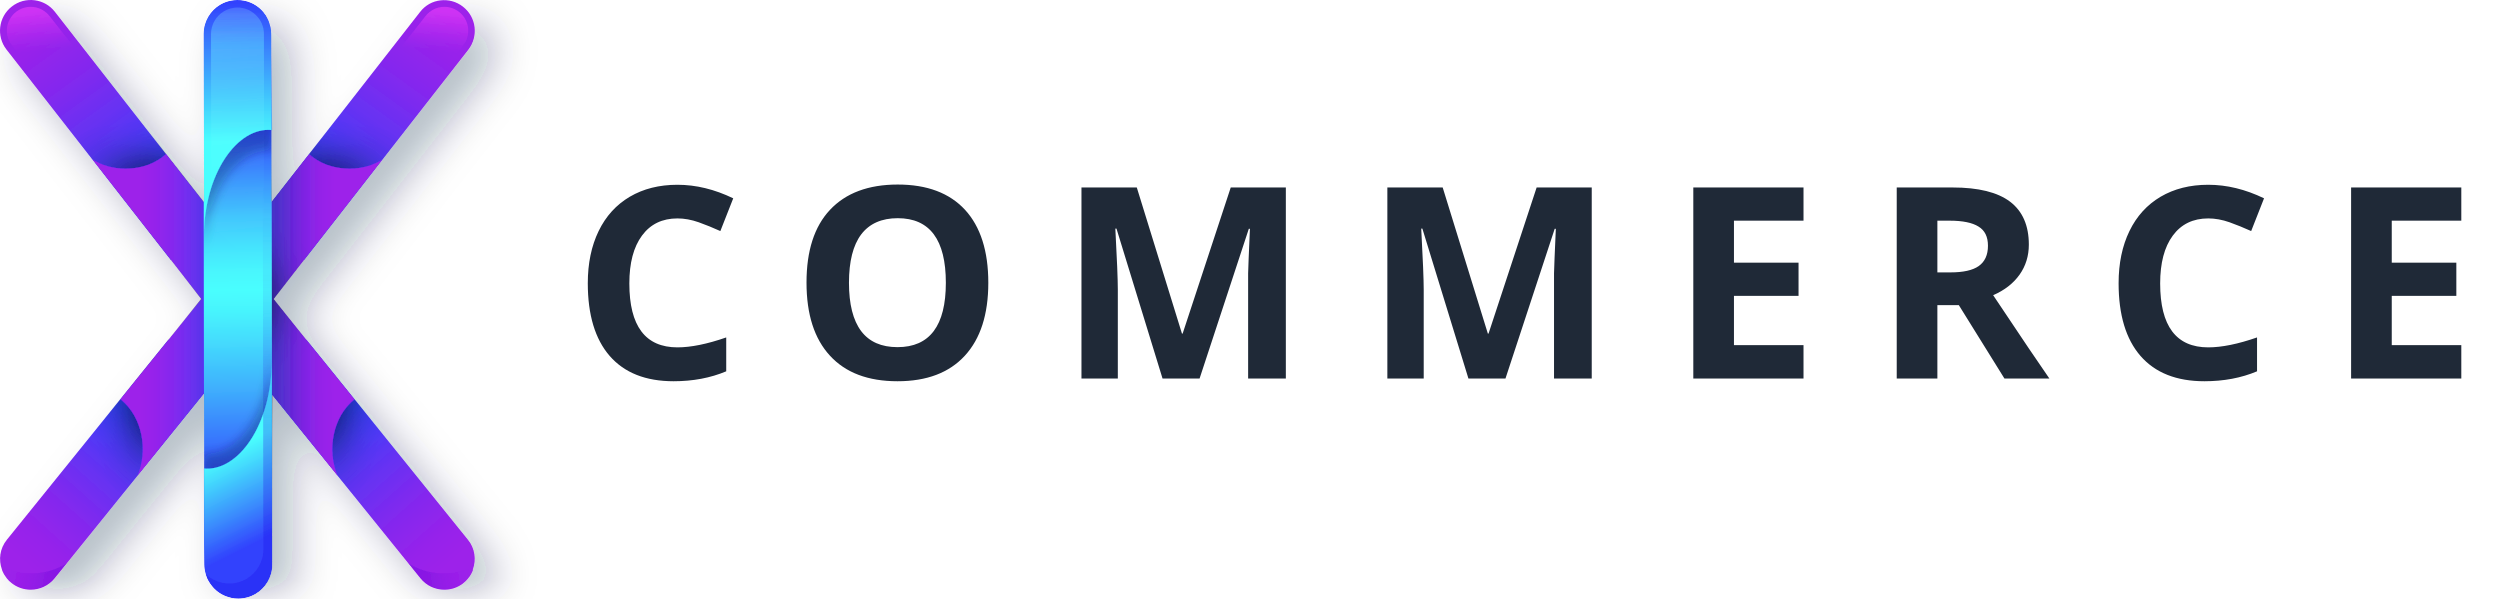
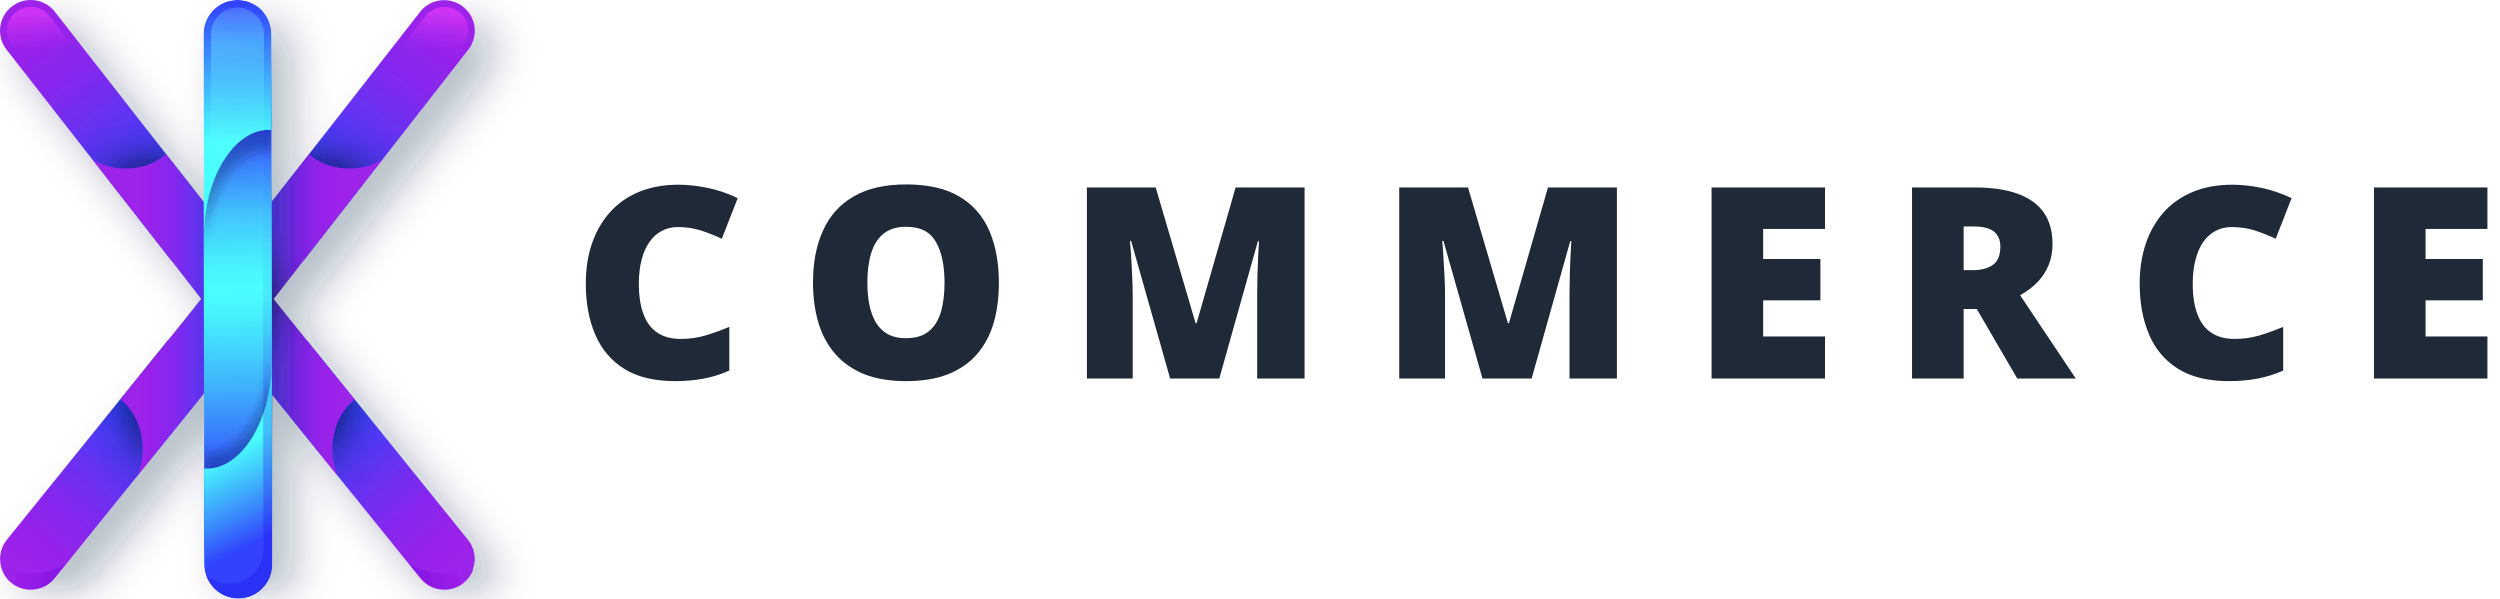
<svg xmlns="http://www.w3.org/2000/svg" xmlns:xlink="http://www.w3.org/1999/xlink" viewBox="0 0 172.97 41.41">
  <defs>
    <style>
      .cls-1 {
        fill: none;
      }

      .cls-2 {
        filter: url(#drop-shadow-1);
      }

      .cls-3 {
        filter: url(#drop-shadow-6);
      }

      .cls-4 {
        filter: url(#drop-shadow-5);
      }

      .cls-5 {
        filter: url(#drop-shadow-4);
      }

      .cls-6 {
        fill: url(#Degradado_sin_nombre_45);
      }

      .cls-6, .cls-7, .cls-8 {
        mix-blend-mode: multiply;
        opacity: .3;
      }

      .cls-9 {
        filter: url(#outer-glow-2);
      }

      .cls-10 {
        filter: url(#outer-glow-3);
      }
- 
      .cls-11 {
        fill: #1f2937;
-         font-family: OpenSansRoman-ExtraBold, 'Open Sans';
-         font-size: 18.52px;
-         font-variation-settings: 'wght' 800, 'wdth' 100;
-         font-weight: 700;
-         letter-spacing: .2em;
      }

      .cls-12 {
        isolation: isolate;
      }

      .cls-13 {
        fill: url(#Degradado_sin_nombre_30-5);
      }

      .cls-14 {
        fill: url(#Degradado_sin_nombre_30-2);
      }

      .cls-15 {
        fill: url(#Degradado_sin_nombre_30-3);
      }

      .cls-16 {
        fill: url(#Degradado_sin_nombre_30-4);
      }

      .cls-17 {
        fill: url(#Degradado_sin_nombre_30-6);
      }

      .cls-18 {
        clip-path: url(#clippath-1);
      }

      .cls-19 {
        fill: url(#Degradado_sin_nombre_7-2);
      }

      .cls-20 {
        fill: url(#Degradado_sin_nombre_7);
      }

      .cls-7 {
        fill: url(#Degradado_sin_nombre_45-2);
      }

      .cls-8 {
        fill: url(#Degradado_sin_nombre_45-3);
      }

      .cls-21 {
        fill: url(#Degradado_sin_nombre_43);
      }

      .cls-22 {
        fill: url(#Degradado_sin_nombre_30);
      }

      .cls-23 {
        fill: url(#Degradado_sin_nombre_48);
      }

      .cls-23, .cls-24, .cls-25 {
        mix-blend-mode: overlay;
        opacity: .5;
      }

      .cls-24 {
        fill: url(#Degradado_sin_nombre_44);
      }

      .cls-25 {
        fill: url(#Degradado_sin_nombre_48-2);
      }

      .cls-26 {
        clip-path: url(#clippath);
      }
    </style>
    <filter id="drop-shadow-1" x="-2.95" y="-3.76" width="42" height="52" filterUnits="userSpaceOnUse">
      <feOffset dx="1.42" dy="1.42" />
      <feGaussianBlur result="blur" stdDeviation="1.42" />
      <feFlood flood-color="#04273d" flood-opacity=".3" />
      <feComposite in2="blur" operator="in" />
      <feComposite in="SourceGraphic" />
    </filter>
    <clipPath id="clippath">
      <path class="cls-1" d="M32.71,39.44s0-.01,0-.02c.25-.68.16-1.47-.33-2.07l-7.86-9.74h0l-1.98-2.45-1.33-1.64h0l-2.28-2.83,7.54-9.66h0l5.93-7.59c.72-.93.56-2.26-.37-2.98-.92-.72-2.26-.56-2.98.37l-10.26,13.14v-4.96s.03,0,.04,0l-.06-5.32v-1.33c0-.16-.02-.32-.05-.48,0-.03-.02-.06-.03-.09-.03-.12-.06-.24-.11-.36-.01-.03-.03-.05-.04-.08-.05-.11-.11-.22-.17-.32-.02-.02-.04-.04-.05-.06-.07-.1-.15-.2-.24-.29,0,0,0,0,0,0,0,0,0,0,0,0C17.66.26,17.08,0,16.43,0c0,0,0,0,0,0s0,0,0,0c-.15,0-.29.02-.43.04-.02,0-.04,0-.05.01-.25.05-.48.14-.69.26-.7.41-1.17,1.17-1.17,2.03l.03,11.64L3.8.82C3.08-.11,1.74-.27.82.45-.11,1.17-.27,2.51.45,3.43l5.93,7.59h0l7.54,9.66-2.28,2.83h0l-1.33,1.64-1.98,2.45h0L.47,37.35c-.49.61-.58,1.39-.33,2.07,0,0,0,.01,0,.02.04.1.09.21.14.3.02.04.05.07.07.1.05.07.09.14.15.21.08.1.18.2.29.28.39.32.87.47,1.33.47.62,0,1.24-.27,1.66-.79l.85-1.05h0l9.49-11.75v5.2s-.04,0-.06,0l.07,6.65c0,.22.04.43.1.63,0,0,0,0-.01,0,.01.05.04.1.05.15.02.06.04.13.07.19.04.08.08.16.13.23.05.08.09.15.15.22.06.07.11.15.18.22.04.04.08.08.13.12.06.06.12.11.19.16.05.03.1.06.14.09.07.04.15.09.23.12.05.02.1.05.15.07.09.03.18.06.27.08.05.01.09.03.14.04.14.03.29.04.44.04.22,0,.42-.03.62-.08.2-.05.39-.13.56-.23.7-.41,1.17-1.17,1.17-2.03v-11.76s9.41,11.67,9.41,11.67h0l.85,1.05c.42.52,1.03.79,1.66.79.47,0,.94-.15,1.33-.47.11-.09.2-.18.29-.28.06-.07.1-.14.15-.21.02-.03.05-.07.07-.1.06-.1.1-.2.14-.3Z" />
    </clipPath>
    <linearGradient id="Degradado_sin_nombre_30" data-name="Degradado sin nombre 30" x1="22.79" y1="12.44" x2="30.96" y2="1.07" gradientUnits="userSpaceOnUse">
      <stop offset="0" stop-color="#3243fd" />
      <stop offset=".06" stop-color="#3c3ffb" />
      <stop offset=".35" stop-color="#6532f3" />
      <stop offset=".62" stop-color="#8428ee" />
      <stop offset=".84" stop-color="#9623eb" />
      <stop offset="1" stop-color="#9d21ea" />
    </linearGradient>
    <linearGradient id="Degradado_sin_nombre_48" data-name="Degradado sin nombre 48" x1="24.76" y1="7.54" x2="25.54" y2=".26" gradientUnits="userSpaceOnUse">
      <stop offset=".62" stop-color="#fff" stop-opacity="0" />
      <stop offset=".66" stop-color="#fff" stop-opacity=".05" />
      <stop offset=".72" stop-color="#fff" stop-opacity=".17" />
      <stop offset=".8" stop-color="#fff" stop-opacity=".38" />
      <stop offset=".89" stop-color="#fff" stop-opacity=".66" />
      <stop offset="1" stop-color="#fff" />
    </linearGradient>
    <linearGradient id="Degradado_sin_nombre_30-2" data-name="Degradado sin nombre 30" x1="23.05" y1="29.41" x2="31.39" y2="38.77" xlink:href="#Degradado_sin_nombre_30" />
    <linearGradient id="Degradado_sin_nombre_45" data-name="Degradado sin nombre 45" x1="32.99" y1="39.31" x2="29.55" y2="39.89" gradientUnits="userSpaceOnUse">
      <stop offset="0" stop-color="#9d21ea" stop-opacity="0" />
      <stop offset=".13" stop-color="#9d21ea" stop-opacity=".02" />
      <stop offset=".26" stop-color="#9d21ea" stop-opacity=".07" />
      <stop offset=".39" stop-color="#9d21ea" stop-opacity=".16" />
      <stop offset=".52" stop-color="#9d21ea" stop-opacity=".28" />
      <stop offset=".66" stop-color="#9d21ea" stop-opacity=".44" />
      <stop offset=".79" stop-color="#9d21ea" stop-opacity=".63" />
      <stop offset=".92" stop-color="#9d21ea" stop-opacity=".85" />
      <stop offset="1" stop-color="#9d21ea" />
    </linearGradient>
    <filter id="outer-glow-2" x="9.05" y="6.24" width="23" height="32" filterUnits="userSpaceOnUse">
      <feOffset dx="0" dy="0" />
      <feGaussianBlur result="blur-2" stdDeviation="1.42" />
      <feFlood flood-color="#000" flood-opacity=".75" />
      <feComposite in2="blur-2" operator="in" />
      <feComposite in="SourceGraphic" />
    </filter>
    <linearGradient id="Degradado_sin_nombre_30-3" data-name="Degradado sin nombre 30" x1="17.11" y1="21.79" x2="23.18" y2="21.79" xlink:href="#Degradado_sin_nombre_30" />
    <linearGradient id="Degradado_sin_nombre_30-4" data-name="Degradado sin nombre 30" x1="760.8" y1="12.44" x2="768.96" y2="1.07" gradientTransform="translate(770.87) scale(-1 1)" xlink:href="#Degradado_sin_nombre_30" />
    <linearGradient id="Degradado_sin_nombre_48-2" data-name="Degradado sin nombre 48" x1="762.76" y1="7.54" x2="763.54" y2=".26" gradientTransform="translate(770.87) scale(-1 1)" xlink:href="#Degradado_sin_nombre_48" />
    <linearGradient id="Degradado_sin_nombre_30-5" data-name="Degradado sin nombre 30" x1="761.06" y1="29.41" x2="769.4" y2="38.77" gradientTransform="translate(770.87) scale(-1 1)" xlink:href="#Degradado_sin_nombre_30" />
    <linearGradient id="Degradado_sin_nombre_45-2" data-name="Degradado sin nombre 45" x1="771" y1="39.31" x2="767.56" y2="39.89" gradientTransform="translate(770.87) scale(-1 1)" xlink:href="#Degradado_sin_nombre_45" />
    <filter id="outer-glow-3" x="2.05" y="6.24" width="22" height="32" filterUnits="userSpaceOnUse">
      <feOffset dx="0" dy="0" />
      <feGaussianBlur result="blur-3" stdDeviation="1.42" />
      <feFlood flood-color="#000" flood-opacity=".75" />
      <feComposite in2="blur-3" operator="in" />
      <feComposite in="SourceGraphic" />
    </filter>
    <linearGradient id="Degradado_sin_nombre_30-6" data-name="Degradado sin nombre 30" x1="755.11" y1="21.79" x2="761.19" y2="21.79" gradientTransform="translate(770.87) scale(-1 1)" xlink:href="#Degradado_sin_nombre_30" />
    <filter id="drop-shadow-4" x="11.45" y="-3.36" width="13" height="51" filterUnits="userSpaceOnUse">
      <feOffset dx="1.28" dy="1.28" />
      <feGaussianBlur result="blur-4" stdDeviation="1.28" />
      <feFlood flood-color="#04273d" flood-opacity=".3" />
      <feComposite in2="blur-4" operator="in" />
      <feComposite in="SourceGraphic" />
    </filter>
    <clipPath id="clippath-1">
      <path class="cls-1" d="M17.66,41.09c.7-.41,1.17-1.17,1.17-2.03l-.05-36.71C18.78,1.05,17.73,0,16.43,0c-1.3,0-2.35,1.05-2.35,2.35l.05,36.71c0,1.3,1.05,2.35,2.35,2.35.43,0,.83-.12,1.18-.32Z" />
    </clipPath>
    <linearGradient id="Degradado_sin_nombre_43" data-name="Degradado sin nombre 43" x1="16.67" y1="33.19" x2="16.26" y2="8.9" gradientUnits="userSpaceOnUse">
      <stop offset="0" stop-color="#3243fd" />
      <stop offset=".11" stop-color="#3875fd" />
      <stop offset=".26" stop-color="#3faffd" />
      <stop offset=".39" stop-color="#44dafd" />
      <stop offset=".48" stop-color="#47f4fd" />
      <stop offset=".54" stop-color="#49fefe" />
      <stop offset=".59" stop-color="#48f7fd" />
      <stop offset=".66" stop-color="#45e4fd" />
      <stop offset=".75" stop-color="#42c5fd" />
      <stop offset=".84" stop-color="#3c9afd" />
      <stop offset=".94" stop-color="#3664fd" />
      <stop offset="1" stop-color="#3243fd" />
    </linearGradient>
    <filter id="drop-shadow-5" x="12.26" y="-.54" width="8" height="20" filterUnits="userSpaceOnUse">
      <feOffset dx="0" dy="1.42" />
      <feGaussianBlur result="blur-5" stdDeviation=".34" />
      <feFlood flood-color="#04273d" flood-opacity=".3" />
      <feComposite in2="blur-5" operator="in" />
      <feComposite in="SourceGraphic" />
    </filter>
    <linearGradient id="Degradado_sin_nombre_7" data-name="Degradado sin nombre 7" x1="16.38" y1=".28" x2="16.45" y2="9.8" gradientUnits="userSpaceOnUse">
      <stop offset="0" stop-color="#3243fd" />
      <stop offset=".35" stop-color="#3a89fd" />
      <stop offset=".8" stop-color="#44dcfd" />
      <stop offset="1" stop-color="#49fefe" />
    </linearGradient>
    <linearGradient id="Degradado_sin_nombre_44" data-name="Degradado sin nombre 44" x1="16.61" y1="22.01" x2="14.2" y2="1.19" gradientUnits="userSpaceOnUse">
      <stop offset="0" stop-color="#fff" stop-opacity="0" />
      <stop offset=".26" stop-color="#fff" stop-opacity="0" />
      <stop offset=".39" stop-color="#fff" stop-opacity=".04" />
      <stop offset=".5" stop-color="#fff" stop-opacity=".09" />
      <stop offset=".6" stop-color="#fff" stop-opacity=".17" />
      <stop offset=".68" stop-color="#fff" stop-opacity=".27" />
      <stop offset=".76" stop-color="#fff" stop-opacity=".39" />
      <stop offset=".83" stop-color="#fff" stop-opacity=".53" />
      <stop offset=".9" stop-color="#fff" stop-opacity=".7" />
      <stop offset=".96" stop-color="#fff" stop-opacity=".88" />
      <stop offset="1" stop-color="#fff" />
    </linearGradient>
    <filter id="drop-shadow-6" x="12.26" y="22.46" width="8" height="19" filterUnits="userSpaceOnUse">
      <feOffset dx="0" dy="-1.03" />
      <feGaussianBlur result="blur-6" stdDeviation=".34" />
      <feFlood flood-color="#04273d" flood-opacity=".3" />
      <feComposite in2="blur-6" operator="in" />
      <feComposite in="SourceGraphic" />
    </filter>
    <linearGradient id="Degradado_sin_nombre_7-2" data-name="Degradado sin nombre 7" x1="426.79" y1="-107.17" x2="426.35" y2="-113.68" gradientTransform="translate(441.48 -85.28) rotate(149.77) scale(1 -1)" xlink:href="#Degradado_sin_nombre_7" />
    <linearGradient id="Degradado_sin_nombre_45-3" data-name="Degradado sin nombre 45" x1="16.48" y1="9.57" x2="16.52" y2="30.42" xlink:href="#Degradado_sin_nombre_45" />
  </defs>
  <g class="cls-12">
    <g id="Ebene_2" data-name="Ebene 2">
      <g id="OBJECTS">
        <g class="cls-2">
          <g class="cls-26">
            <g>
              <g>
                <path class="cls-22" d="M21.06,17.97l11.36-14.54c.72-.93.56-2.26-.37-2.98-.92-.72-2.26-.56-2.98.37l-13.4,17.16h5.4Z" />
                <path class="cls-23" d="M16.63,17.5L29.44,1.11c.32-.4.79-.64,1.3-.64.37,0,.72.12,1.02.35.72.56.85,1.6.29,2.32l-11.21,14.36h-4.2Z" />
                <path class="cls-14" d="M21.22,23.51h-5.46l13.33,16.5c.42.52,1.03.79,1.66.79.47,0,.94-.15,1.33-.47.91-.74,1.06-2.08.32-2.99l-11.17-13.83Z" />
                <path class="cls-6" d="M28.24,38.97l.85,1.05c.42.52,1.03.79,1.66.79.47,0,.94-.15,1.33-.47.41-.33.65-.78.74-1.26-1.42.86-3.16.75-4.58-.11Z" />
              </g>
              <g class="cls-9">
                <path class="cls-15" d="M24.53,27.61l-5.59-6.92,7.54-9.66c-.62.39-1.38.64-2.3.64-1.19,0-2.12-.4-2.8-1.01l-6.83,8.75c-.61.78-.6,1.87.02,2.64l8.79,10.89c-.75-1.78-.36-4.09,1.17-5.32Z" />
              </g>
            </g>
            <g>
              <g>
                <path class="cls-16" d="M11.81,17.97L.45,3.43C-.27,2.51-.11,1.17.82.45,1.74-.27,3.08-.11,3.8.82l13.4,17.16h-5.4Z" />
                <path class="cls-25" d="M16.23,17.5L3.43,1.11c-.32-.4-.79-.64-1.3-.64-.37,0-.72.12-1.02.35-.72.56-.85,1.6-.29,2.32l11.21,14.36h4.2Z" />
                <path class="cls-13" d="M11.64,23.51h5.46L3.78,40.02c-.42.52-1.03.79-1.66.79-.47,0-.94-.15-1.33-.47-.91-.74-1.06-2.08-.32-2.99l11.17-13.83Z" />
                <path class="cls-7" d="M4.63,38.97l-.85,1.05c-.42.52-1.03.79-1.66.79-.47,0-.94-.15-1.33-.47-.41-.33-.65-.78-.74-1.26,1.42.86,3.16.75,4.58-.11Z" />
              </g>
              <g class="cls-10">
                <path class="cls-17" d="M8.34,27.61l5.59-6.92-7.54-9.66c.62.39,1.38.64,2.3.64,1.19,0,2.12-.4,2.8-1.01l6.83,8.75c.61.78.6,1.87-.02,2.64l-8.79,10.89c.75-1.78.36-4.09-1.17-5.32Z" />
              </g>
            </g>
            <g class="cls-5">
              <g class="cls-18">
                <g>
                  <g>
                    <path class="cls-21" d="M17.66,41.09c.7-.41,1.17-1.17,1.17-2.03l-.05-36.71C18.78,1.05,17.73,0,16.43,0c-1.3,0-2.35,1.05-2.35,2.35l.05,36.71c0,1.3,1.05,2.35,2.35,2.35.43,0,.83-.12,1.18-.32Z" />
                    <g class="cls-4">
                      <path class="cls-20" d="M18.84,9c-2.4-.27-4.75,3-4.74,7.47l-.03-14.12c0-.87.47-1.63,1.17-2.03C15.59.12,15.99,0,16.42,0c1.3,0,2.35,1.05,2.35,2.35l.07,6.65Z" />
                    </g>
                    <path class="cls-24" d="M17.4,40.64c.56-.33.91-.93.91-1.58l-.05-36.71c0-.49-.19-.95-.54-1.29-.35-.35-.8-.54-1.29-.54-.32,0-.64.09-.92.25-.56.33-.91.93-.91,1.58l.05,36.71c0,.49.19.95.54,1.29.35.35.8.54,1.29.54.32,0,.64-.09.92-.25Z" />
                  </g>
                  <g class="cls-3">
                    <path class="cls-19" d="M14.06,32.41c2.4.27,4.75-3,4.74-7.47l.03,14.12c0,.87-.47,1.63-1.17,2.03-.35.2-.75.32-1.18.32-1.3,0-2.35-1.05-2.35-2.35l-.07-6.65Z" />
                  </g>
                  <path class="cls-8" d="M15.87,40.37c.43,0,.83-.12,1.18-.32.7-.41,1.17-1.17,1.17-2.03l-.05-36.71c0-.22-.03-.42-.09-.62.43.43.7,1.02.7,1.67l.05,36.71c0,.87-.47,1.63-1.17,2.03-.35.2-.75.32-1.18.32-1.08,0-1.99-.73-2.27-1.73.43.42,1.01.68,1.66.68Z" />
                </g>
              </g>
            </g>
          </g>
        </g>
      </g>
      <g id="TEXTS">
-         <text class="cls-11" transform="translate(39.59 26.19)">
-           <tspan x="0" y="0">COMMERCE</tspan>
-         </text>
+         <path class="cls-11" transform="translate(39.59 26.19)" d="M7.32 -10.48Q6.68 -10.48 6.19 -10.21Q5.69 -9.95 5.34 -9.44Q4.98 -8.93 4.8 -8.21Q4.61 -7.48 4.61 -6.56Q4.61 -5.31 4.93 -4.46Q5.24 -3.61 5.89 -3.17Q6.54 -2.74 7.51 -2.74Q8.4 -2.74 9.22 -2.98Q10.04 -3.23 10.87 -3.57V-0.55Q9.99 -0.16 9.07 0.01Q8.16 0.18 7.13 0.18Q4.97 0.18 3.6 -0.67Q2.23 -1.53 1.59 -3.05Q0.94 -4.57 0.94 -6.57Q0.94 -8.08 1.36 -9.32Q1.78 -10.57 2.6 -11.49Q3.41 -12.41 4.61 -12.91Q5.81 -13.41 7.35 -13.41Q8.31 -13.41 9.37 -13.19Q10.44 -12.97 11.45 -12.48L10.35 -9.67Q9.63 -10.01 8.89 -10.25Q8.15 -10.48 7.32 -10.48ZM29.52 -6.63Q29.52 -5.1 29.16 -3.85Q28.79 -2.6 28.01 -1.69Q27.23 -0.79 26.01 -0.3Q24.79 0.18 23.09 0.18Q21.43 0.18 20.21 -0.3Q19 -0.79 18.21 -1.69Q17.42 -2.59 17.04 -3.84Q16.66 -5.1 16.66 -6.65Q16.66 -8.71 17.35 -10.23Q18.03 -11.76 19.46 -12.59Q20.89 -13.43 23.11 -13.43Q25.37 -13.43 26.79 -12.59Q28.2 -11.75 28.86 -10.22Q29.52 -8.69 29.52 -6.63ZM20.42 -6.63Q20.42 -5.43 20.7 -4.58Q20.97 -3.72 21.55 -3.26Q22.14 -2.79 23.09 -2.79Q24.08 -2.79 24.66 -3.26Q25.24 -3.72 25.5 -4.58Q25.76 -5.43 25.76 -6.63Q25.76 -8.42 25.16 -9.46Q24.57 -10.5 23.11 -10.5Q22.14 -10.5 21.55 -10.03Q20.96 -9.56 20.69 -8.69Q20.42 -7.82 20.42 -6.63ZM41.37 0 38.67 -9.52H38.59Q38.62 -9.15 38.67 -8.52Q38.71 -7.89 38.74 -7.15Q38.78 -6.42 38.78 -5.74V0H35.61V-13.22H40.37L43.13 -3.83H43.2L45.9 -13.22H50.67V0H47.39V-5.8Q47.39 -6.42 47.41 -7.14Q47.43 -7.86 47.46 -8.5Q47.5 -9.13 47.52 -9.5H47.44L44.77 0ZM62.98 0 60.28 -9.52H60.2Q60.23 -9.15 60.27 -8.52Q60.31 -7.89 60.35 -7.15Q60.39 -6.42 60.39 -5.74V0H57.22V-13.22H61.98L64.74 -3.83H64.81L67.51 -13.22H72.28V0H69V-5.8Q69 -6.42 69.02 -7.14Q69.04 -7.86 69.07 -8.5Q69.1 -9.13 69.13 -9.5H69.05L66.38 0ZM86.68 0H78.83V-13.22H86.68V-10.35H82.4V-8.27H86.36V-5.41H82.4V-2.91H86.68ZM97.03 -13.22Q98.83 -13.22 100.02 -12.78Q101.22 -12.34 101.82 -11.48Q102.42 -10.61 102.42 -9.31Q102.42 -8.51 102.15 -7.85Q101.88 -7.19 101.38 -6.67Q100.87 -6.15 100.18 -5.76L104.03 0H99.98L97.18 -4.81H96.27V0H92.7V-13.22ZM96.98 -10.52H96.27V-7.5H96.94Q97.76 -7.5 98.29 -7.86Q98.81 -8.22 98.81 -9.15Q98.81 -9.79 98.38 -10.16Q97.94 -10.52 96.98 -10.52ZM114.82 -10.48Q114.19 -10.48 113.69 -10.21Q113.2 -9.95 112.84 -9.44Q112.49 -8.93 112.31 -8.21Q112.12 -7.48 112.12 -6.56Q112.12 -5.31 112.44 -4.46Q112.75 -3.61 113.4 -3.17Q114.05 -2.74 115.02 -2.74Q115.91 -2.74 116.73 -2.98Q117.55 -3.23 118.38 -3.57V-0.55Q117.5 -0.16 116.58 0.01Q115.66 0.18 114.63 0.18Q112.48 0.18 111.11 -0.67Q109.74 -1.53 109.1 -3.05Q108.45 -4.57 108.45 -6.57Q108.45 -8.08 108.87 -9.32Q109.29 -10.57 110.1 -11.49Q110.92 -12.41 112.12 -12.91Q113.31 -13.41 114.86 -13.41Q115.82 -13.41 116.88 -13.19Q117.94 -12.97 118.96 -12.48L117.86 -9.67Q117.14 -10.01 116.4 -10.25Q115.66 -10.48 114.82 -10.48ZM132.51 0H124.66V-13.22H132.51V-10.35H128.23V-8.27H132.19V-5.41H128.23V-2.91H132.51Z" />
      </g>
    </g>
  </g>
</svg>
